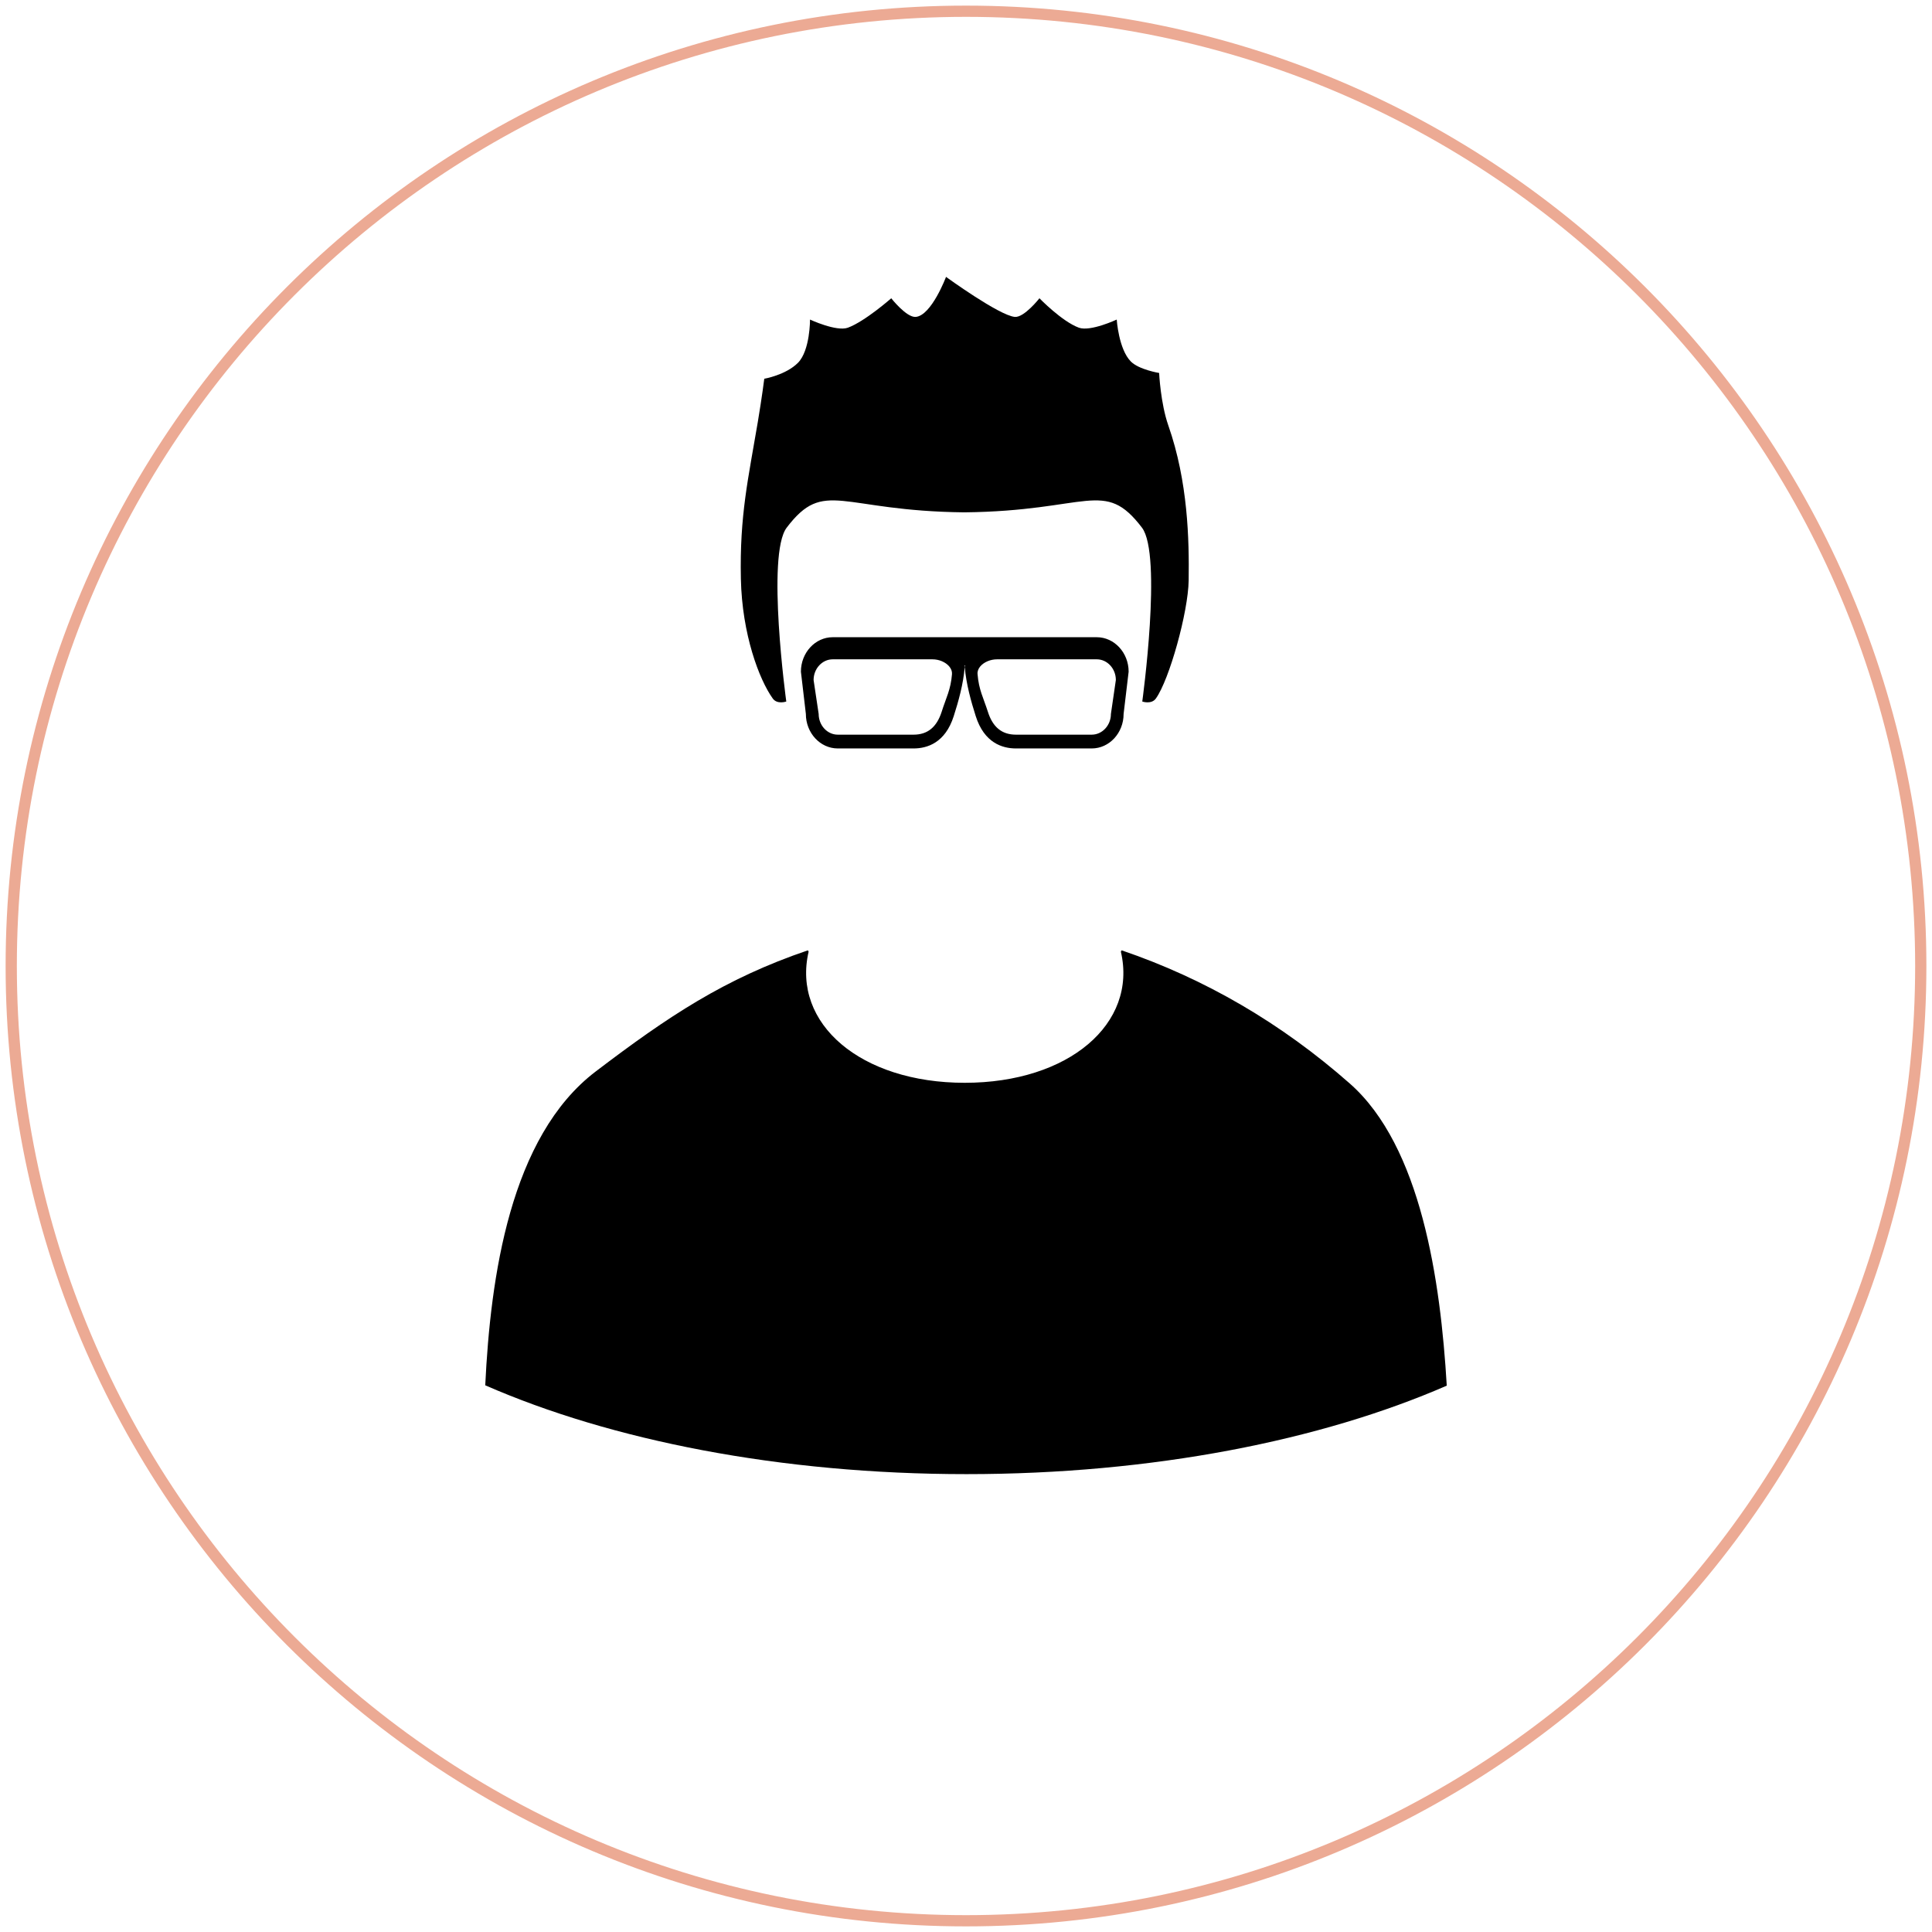
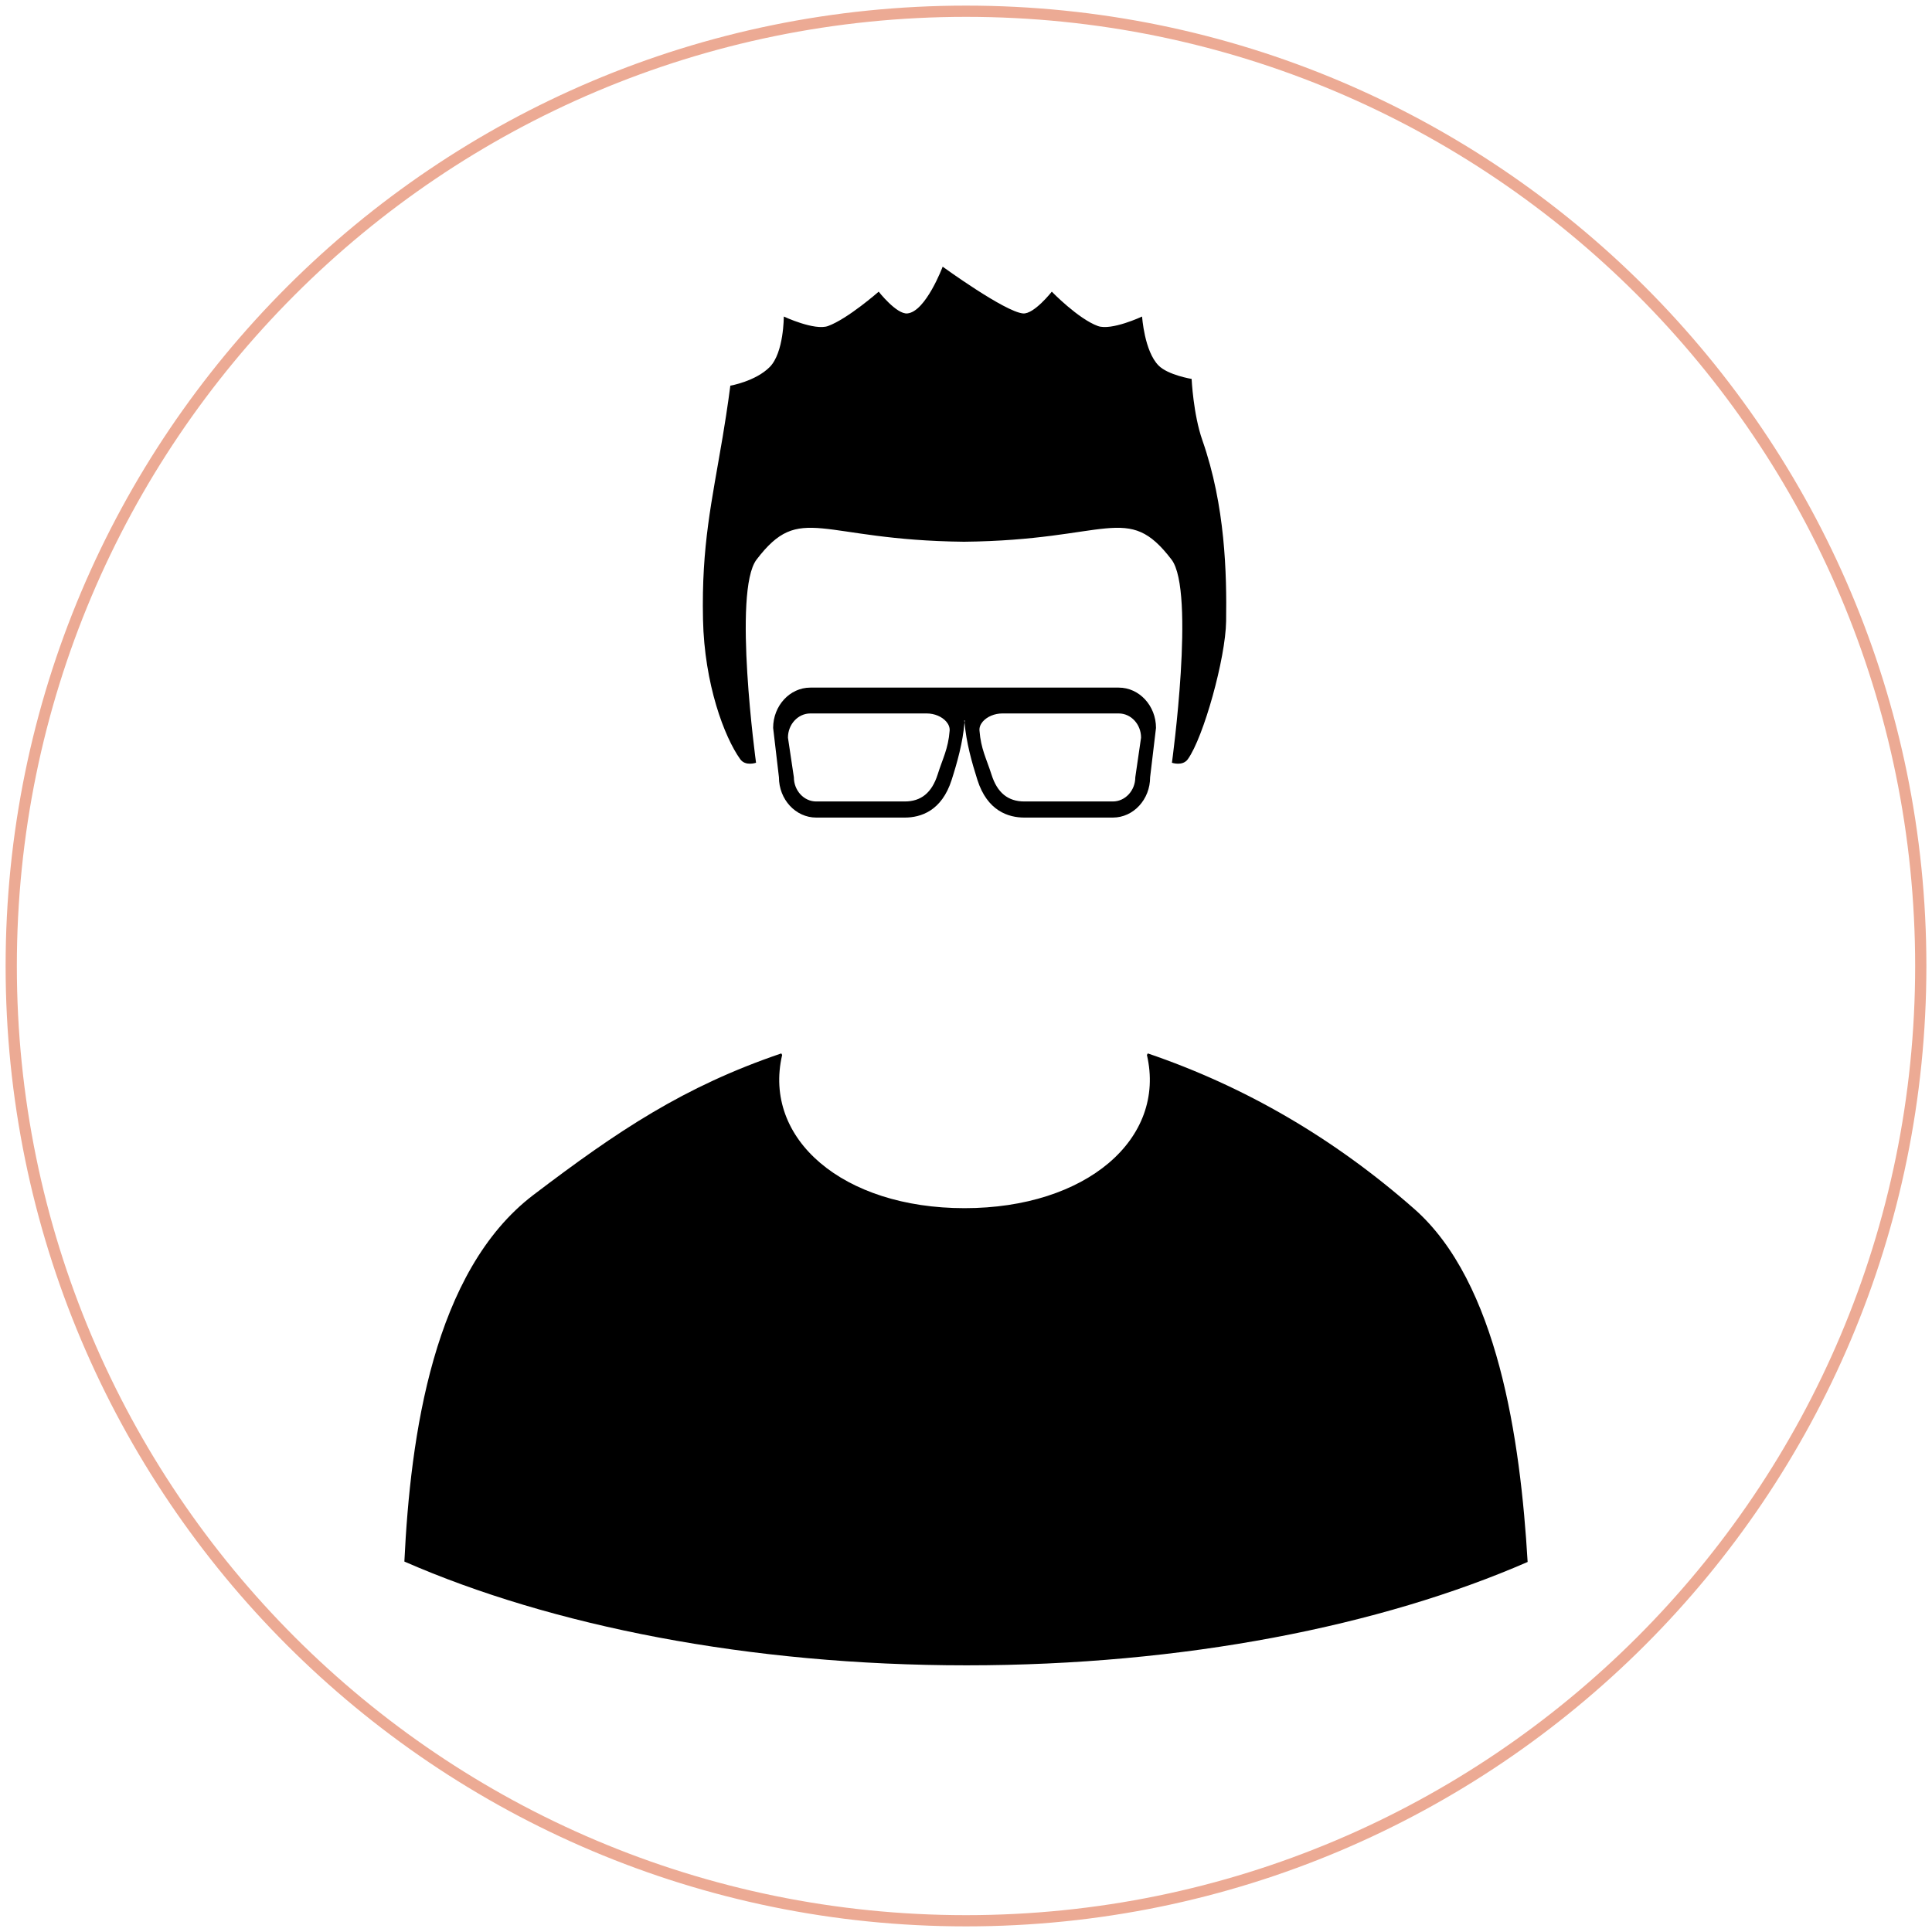
- <svg xmlns="http://www.w3.org/2000/svg" width="100%" height="100%" viewBox="0 0 172 172" version="1.1" xml:space="preserve" style="fill-rule:evenodd;clip-rule:evenodd;stroke-linecap:round;stroke-linejoin:round;stroke-miterlimit:1.5;">
+ <svg xmlns="http://www.w3.org/2000/svg" width="172px" height="172px" version="1.1" xml:space="preserve" style="fill-rule:evenodd;clip-rule:evenodd;stroke-linecap:round;stroke-linejoin:round;stroke-miterlimit:1.5;">
  <g id="Man">
    <g id="Man1">
-       <path d="M120.168,96.462c-6.1,-5.372 -12.891,-9.331 -20.313,-11.857c-0.021,0.036 -0.041,0.075 -0.067,0.12c1.487,6.394 -4.621,11.673 -13.9,11.673c-9.276,0 -15.388,-5.279 -13.899,-11.673c-0.024,-0.045 -0.042,-0.084 -0.065,-0.12c-7.428,2.526 -12.448,5.887 -18.885,10.781c-7.635,5.803 -9.378,18.331 -9.839,27.943c11.189,4.893 26.245,7.908 42.843,7.908c16.56,0 31.575,-3.002 42.757,-7.877c-0.552,-9.378 -2.288,-21.309 -8.632,-26.898Zm-36.333,-33.098c-0.442,1.374 -1.255,2.041 -2.503,2.041l-6.746,0c-0.942,0 -1.703,-0.833 -1.703,-1.845l-0.451,-3.02c0,-1.014 0.769,-1.843 1.703,-1.843l8.877,0c0.592,0 1.162,0.245 1.491,0.629c0.182,0.215 0.268,0.449 0.25,0.69c-0.111,1.393 -0.527,2.105 -0.918,3.348Zm3.436,-4.038c0.328,-0.384 0.907,-0.629 1.495,-0.629l8.875,0c0.938,0 1.7,0.829 1.7,1.843l-0.44,3.02c0,1.012 -0.766,1.845 -1.71,1.845l-6.745,0c-1.248,0 -2.066,-0.667 -2.499,-2.041c-0.398,-1.243 -0.809,-1.955 -0.918,-3.348c-0.024,-0.241 0.062,-0.475 0.242,-0.69Zm-0.404,4.429c0.755,2.38 2.368,2.877 3.579,2.877l6.745,0c1.57,0 2.84,-1.38 2.84,-3.072l0.448,-3.762c0,-1.686 -1.272,-3.069 -2.838,-3.069l-23.506,0c-1.564,0 -2.832,1.383 -2.832,3.069l0.441,3.762c0,1.692 1.272,3.072 2.842,3.072l6.746,0c1.212,0 2.819,-0.497 3.576,-2.877c0.417,-1.301 0.856,-2.855 0.977,-4.373c0,-0.047 -0.022,-0.103 -0.022,-0.145l0.051,0c0,0.042 -0.024,0.098 -0.024,0.145c0.125,1.518 0.563,3.072 0.977,4.373Zm-18.073,-1.572c0.397,0.557 1.206,0.271 1.206,0.271c0,0 -1.791,-13.068 0.036,-15.478c3.361,-4.416 4.74,-1.478 15.813,-1.364c11.078,-0.114 12.449,-3.052 15.817,1.364c1.824,2.41 0.027,15.478 0.027,15.478c0,0 0.814,0.286 1.213,-0.271c1.201,-1.679 2.876,-7.693 2.917,-10.51c0.051,-3.619 -0.058,-8.794 -1.81,-13.793c-0.696,-1.988 -0.819,-4.675 -0.819,-4.675c0,0 -1.797,-0.294 -2.518,-1.021c-1.088,-1.097 -1.257,-3.734 -1.257,-3.734c0,0 -2.339,1.096 -3.371,0.723c-1.505,-0.551 -3.51,-2.619 -3.51,-2.619c0,0 -1.358,1.733 -2.193,1.659c-1.395,-0.127 -6.123,-3.563 -6.123,-3.563c0,0 -1.29,3.436 -2.693,3.563c-0.827,0.074 -2.183,-1.659 -2.183,-1.659c0,0 -2.353,2.068 -3.86,2.619c-1.024,0.373 -3.372,-0.723 -3.372,-0.723c0,0 0.012,2.751 -1.072,3.848c-1.081,1.089 -3.001,1.421 -3.001,1.421c0,0 -0.199,1.605 -0.579,3.869c-0.84,4.998 -1.624,8.283 -1.504,13.938c0.104,4.952 1.634,8.978 2.836,10.657Z" style="fill-rule:nonzero;" />
+       <path d="M125.916,107.634c-7.127,-6.275 -15.06,-10.901 -23.731,-13.852c-0.024,0.042 -0.047,0.088 -0.078,0.14c1.737,7.47 -5.397,13.637 -16.238,13.637c-10.837,0 -17.976,-6.167 -16.237,-13.637c-0.028,-0.052 -0.049,-0.098 -0.075,-0.14c-8.679,2.951 -14.543,6.878 -22.063,12.594c-8.92,6.78 -10.955,21.416 -11.494,32.644c13.071,5.717 30.66,9.239 50.05,9.239c19.346,0 36.886,-3.507 49.95,-9.202c-0.645,-10.956 -2.673,-24.894 -10.084,-31.423Zm-42.445,-38.666c-0.516,1.605 -1.467,2.384 -2.924,2.384l-7.882,0c-1.099,0 -1.989,-0.973 -1.989,-2.155l-0.527,-3.528c0,-1.185 0.899,-2.153 1.99,-2.153l10.37,0c0.692,0 1.358,0.286 1.742,0.735c0.212,0.251 0.314,0.524 0.292,0.805c-0.129,1.627 -0.616,2.459 -1.072,3.912Zm4.014,-4.717c0.384,-0.449 1.059,-0.735 1.746,-0.735l10.368,0c1.096,0 1.986,0.968 1.986,2.153l-0.513,3.528c0,1.182 -0.896,2.155 -1.999,2.155l-7.879,0c-1.458,0 -2.413,-0.779 -2.92,-2.384c-0.464,-1.453 -0.945,-2.285 -1.072,-3.912c-0.028,-0.281 0.072,-0.554 0.283,-0.805Zm-0.472,5.174c0.882,2.78 2.766,3.361 4.181,3.361l7.879,0c1.834,0 3.318,-1.612 3.318,-3.589l0.524,-4.395c0,-1.97 -1.487,-3.586 -3.316,-3.586l-27.46,0c-1.827,0 -3.309,1.616 -3.309,3.586l0.516,4.395c0,1.977 1.485,3.589 3.319,3.589l7.882,0c1.416,0 3.293,-0.581 4.177,-3.361c0.487,-1.52 1,-3.336 1.142,-5.109c0,-0.055 -0.027,-0.12 -0.027,-0.17l0.06,0c0,0.05 -0.027,0.115 -0.027,0.17c0.146,1.773 0.657,3.589 1.141,5.109Zm-21.114,-1.837c0.464,0.651 1.409,0.317 1.409,0.317c0,0 -2.092,-15.267 0.043,-18.082c3.926,-5.159 5.537,-1.727 18.473,-1.594c12.941,-0.133 14.543,-3.565 18.478,1.594c2.13,2.815 0.031,18.082 0.031,18.082c0,0 0.95,0.334 1.417,-0.317c1.403,-1.961 3.36,-8.987 3.407,-12.278c0.06,-4.227 -0.067,-10.273 -2.113,-16.113c-0.814,-2.322 -0.957,-5.462 -0.957,-5.462c0,0 -2.1,-0.343 -2.942,-1.193c-1.271,-1.281 -1.468,-4.362 -1.468,-4.362c0,0 -2.733,1.281 -3.938,0.845c-1.759,-0.644 -4.101,-3.059 -4.101,-3.059c0,0 -1.587,2.024 -2.562,1.938c-1.63,-0.148 -7.153,-4.163 -7.153,-4.163c0,0 -1.507,4.015 -3.146,4.163c-0.966,0.086 -2.55,-1.938 -2.55,-1.938c0,0 -2.749,2.415 -4.509,3.059c-1.197,0.436 -3.94,-0.845 -3.94,-0.845c0,0 0.014,3.214 -1.252,4.495c-1.263,1.273 -3.507,1.661 -3.507,1.661c0,0 -0.232,1.875 -0.676,4.52c-0.981,5.838 -1.896,9.676 -1.757,16.283c0.122,5.785 1.91,10.488 3.313,12.449Z" style="fill-rule:nonzero;" />
    </g>
  </g>
  <g id="Circle">
    <circle cx="86" cy="86" r="85" style="fill:none;stroke:#ecaa94;stroke-width:1px;" />
  </g>
</svg>
